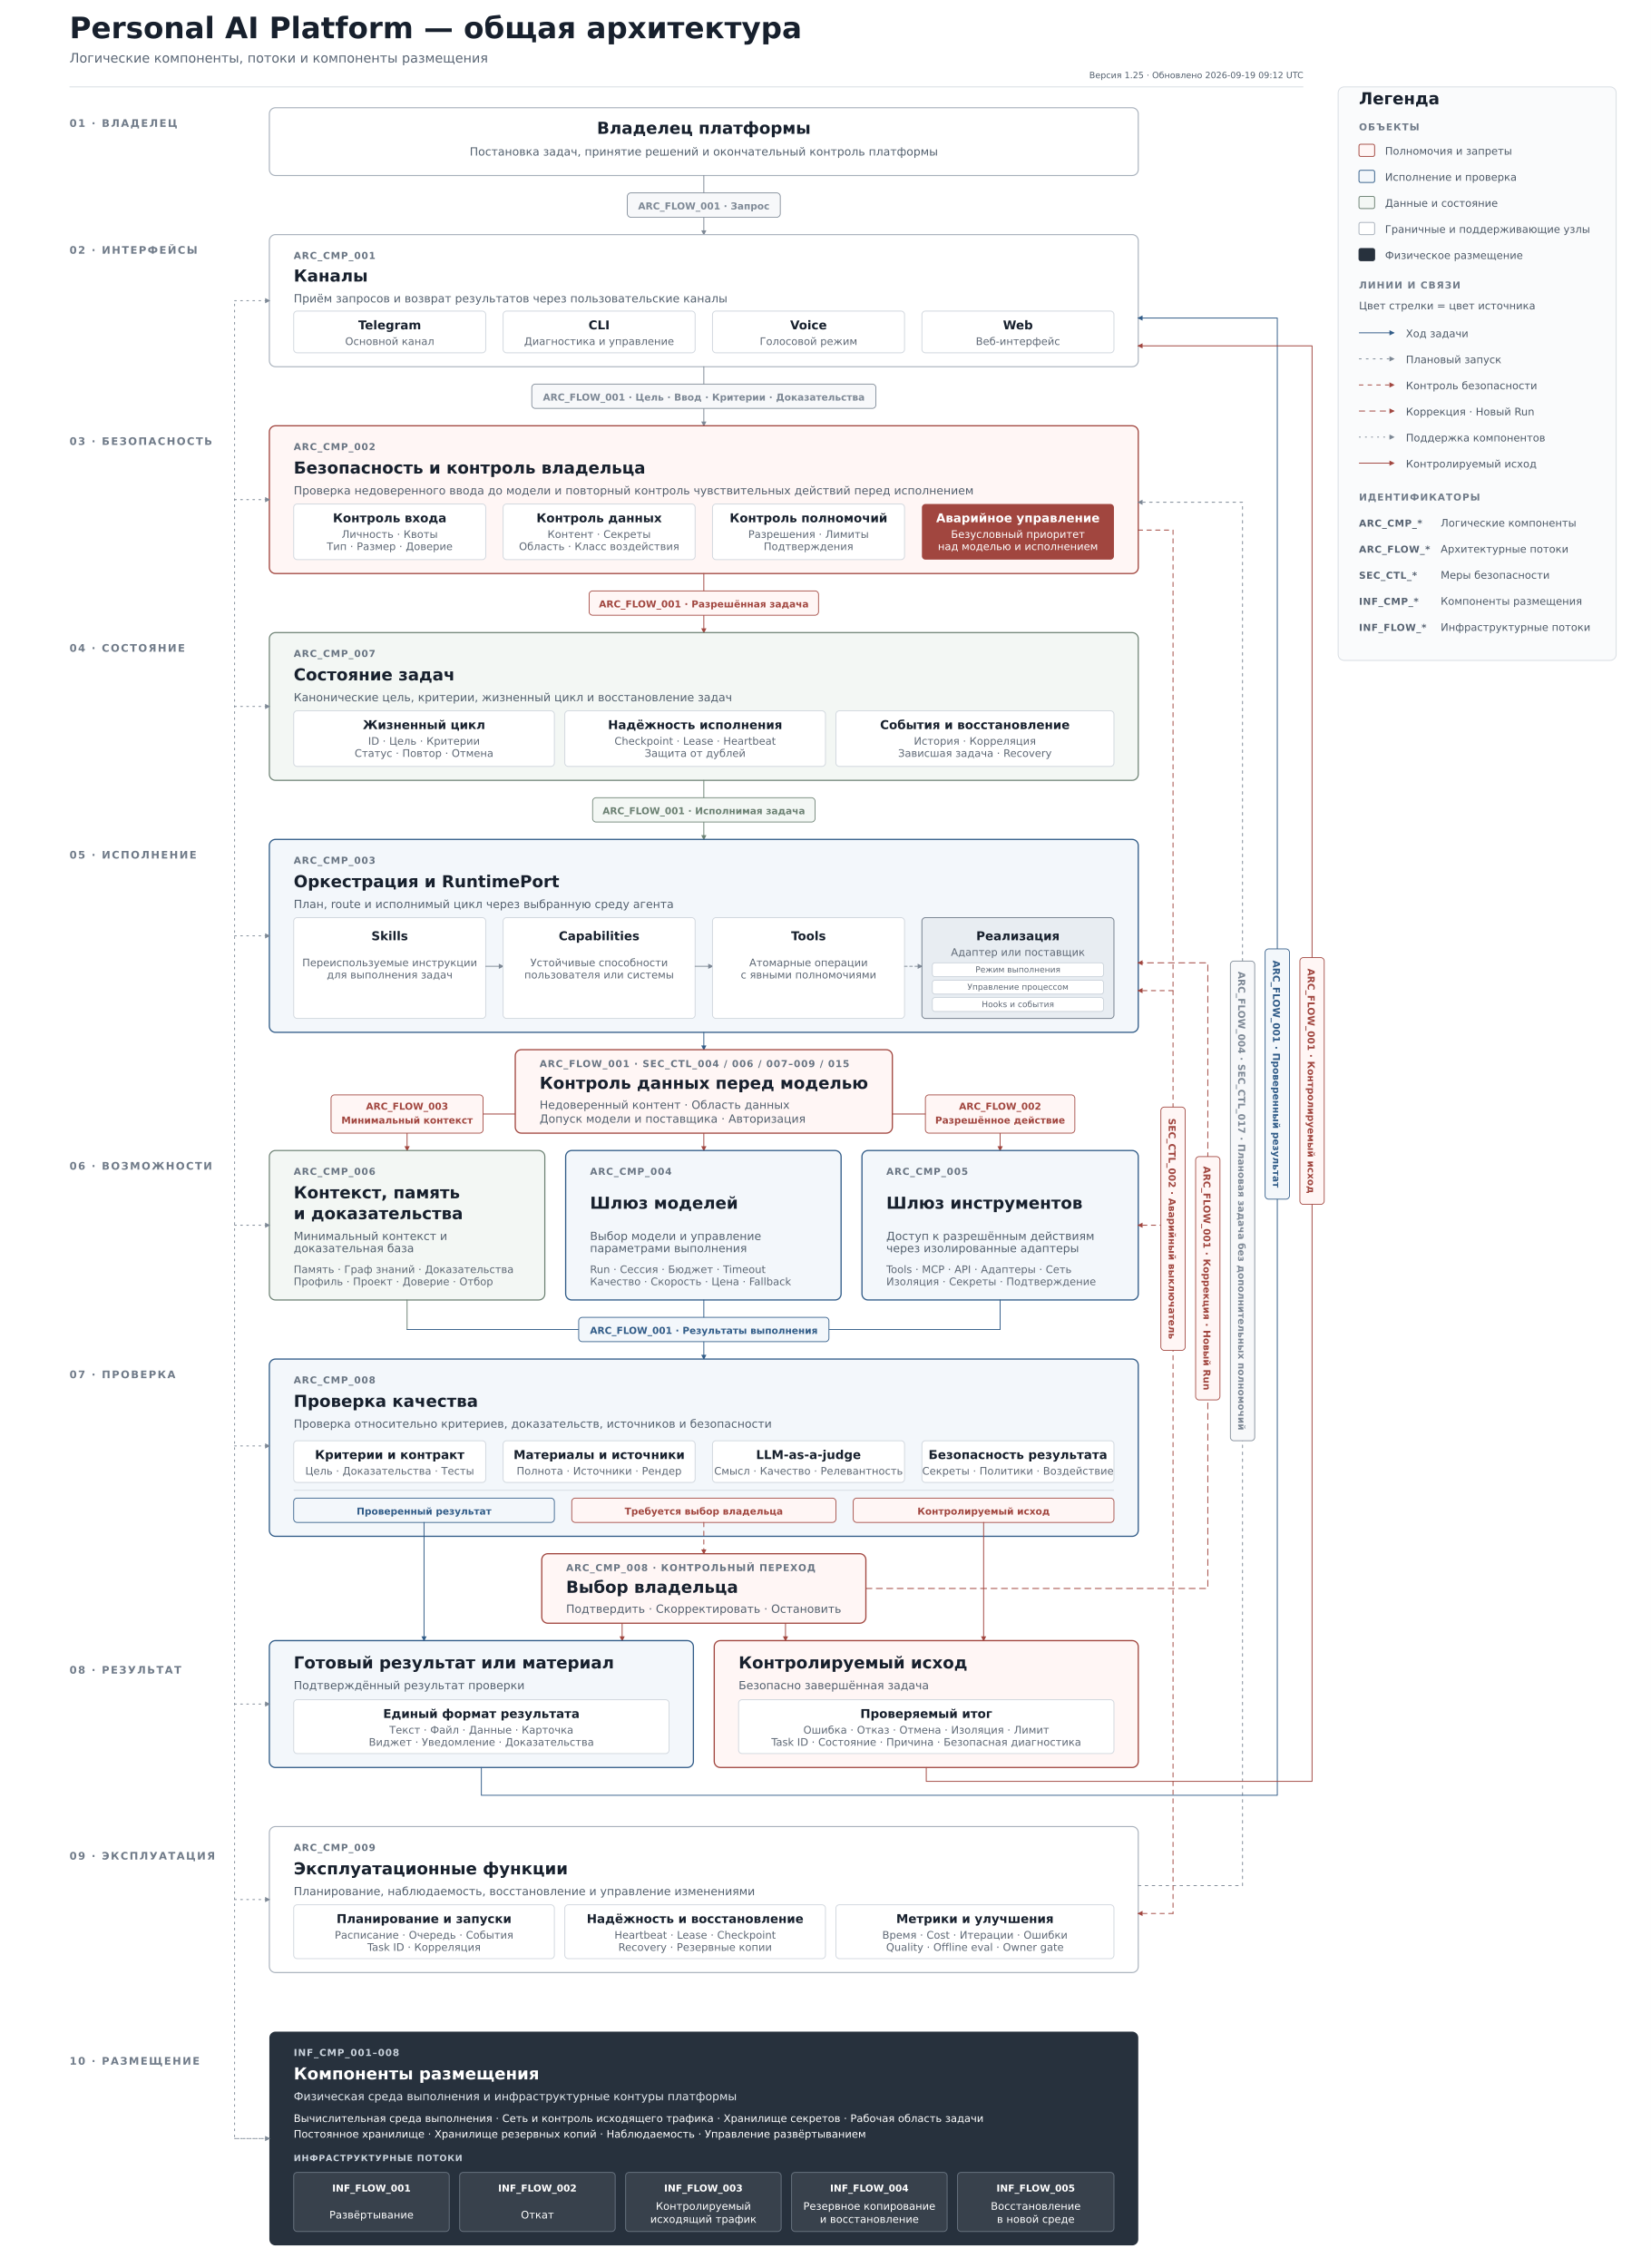
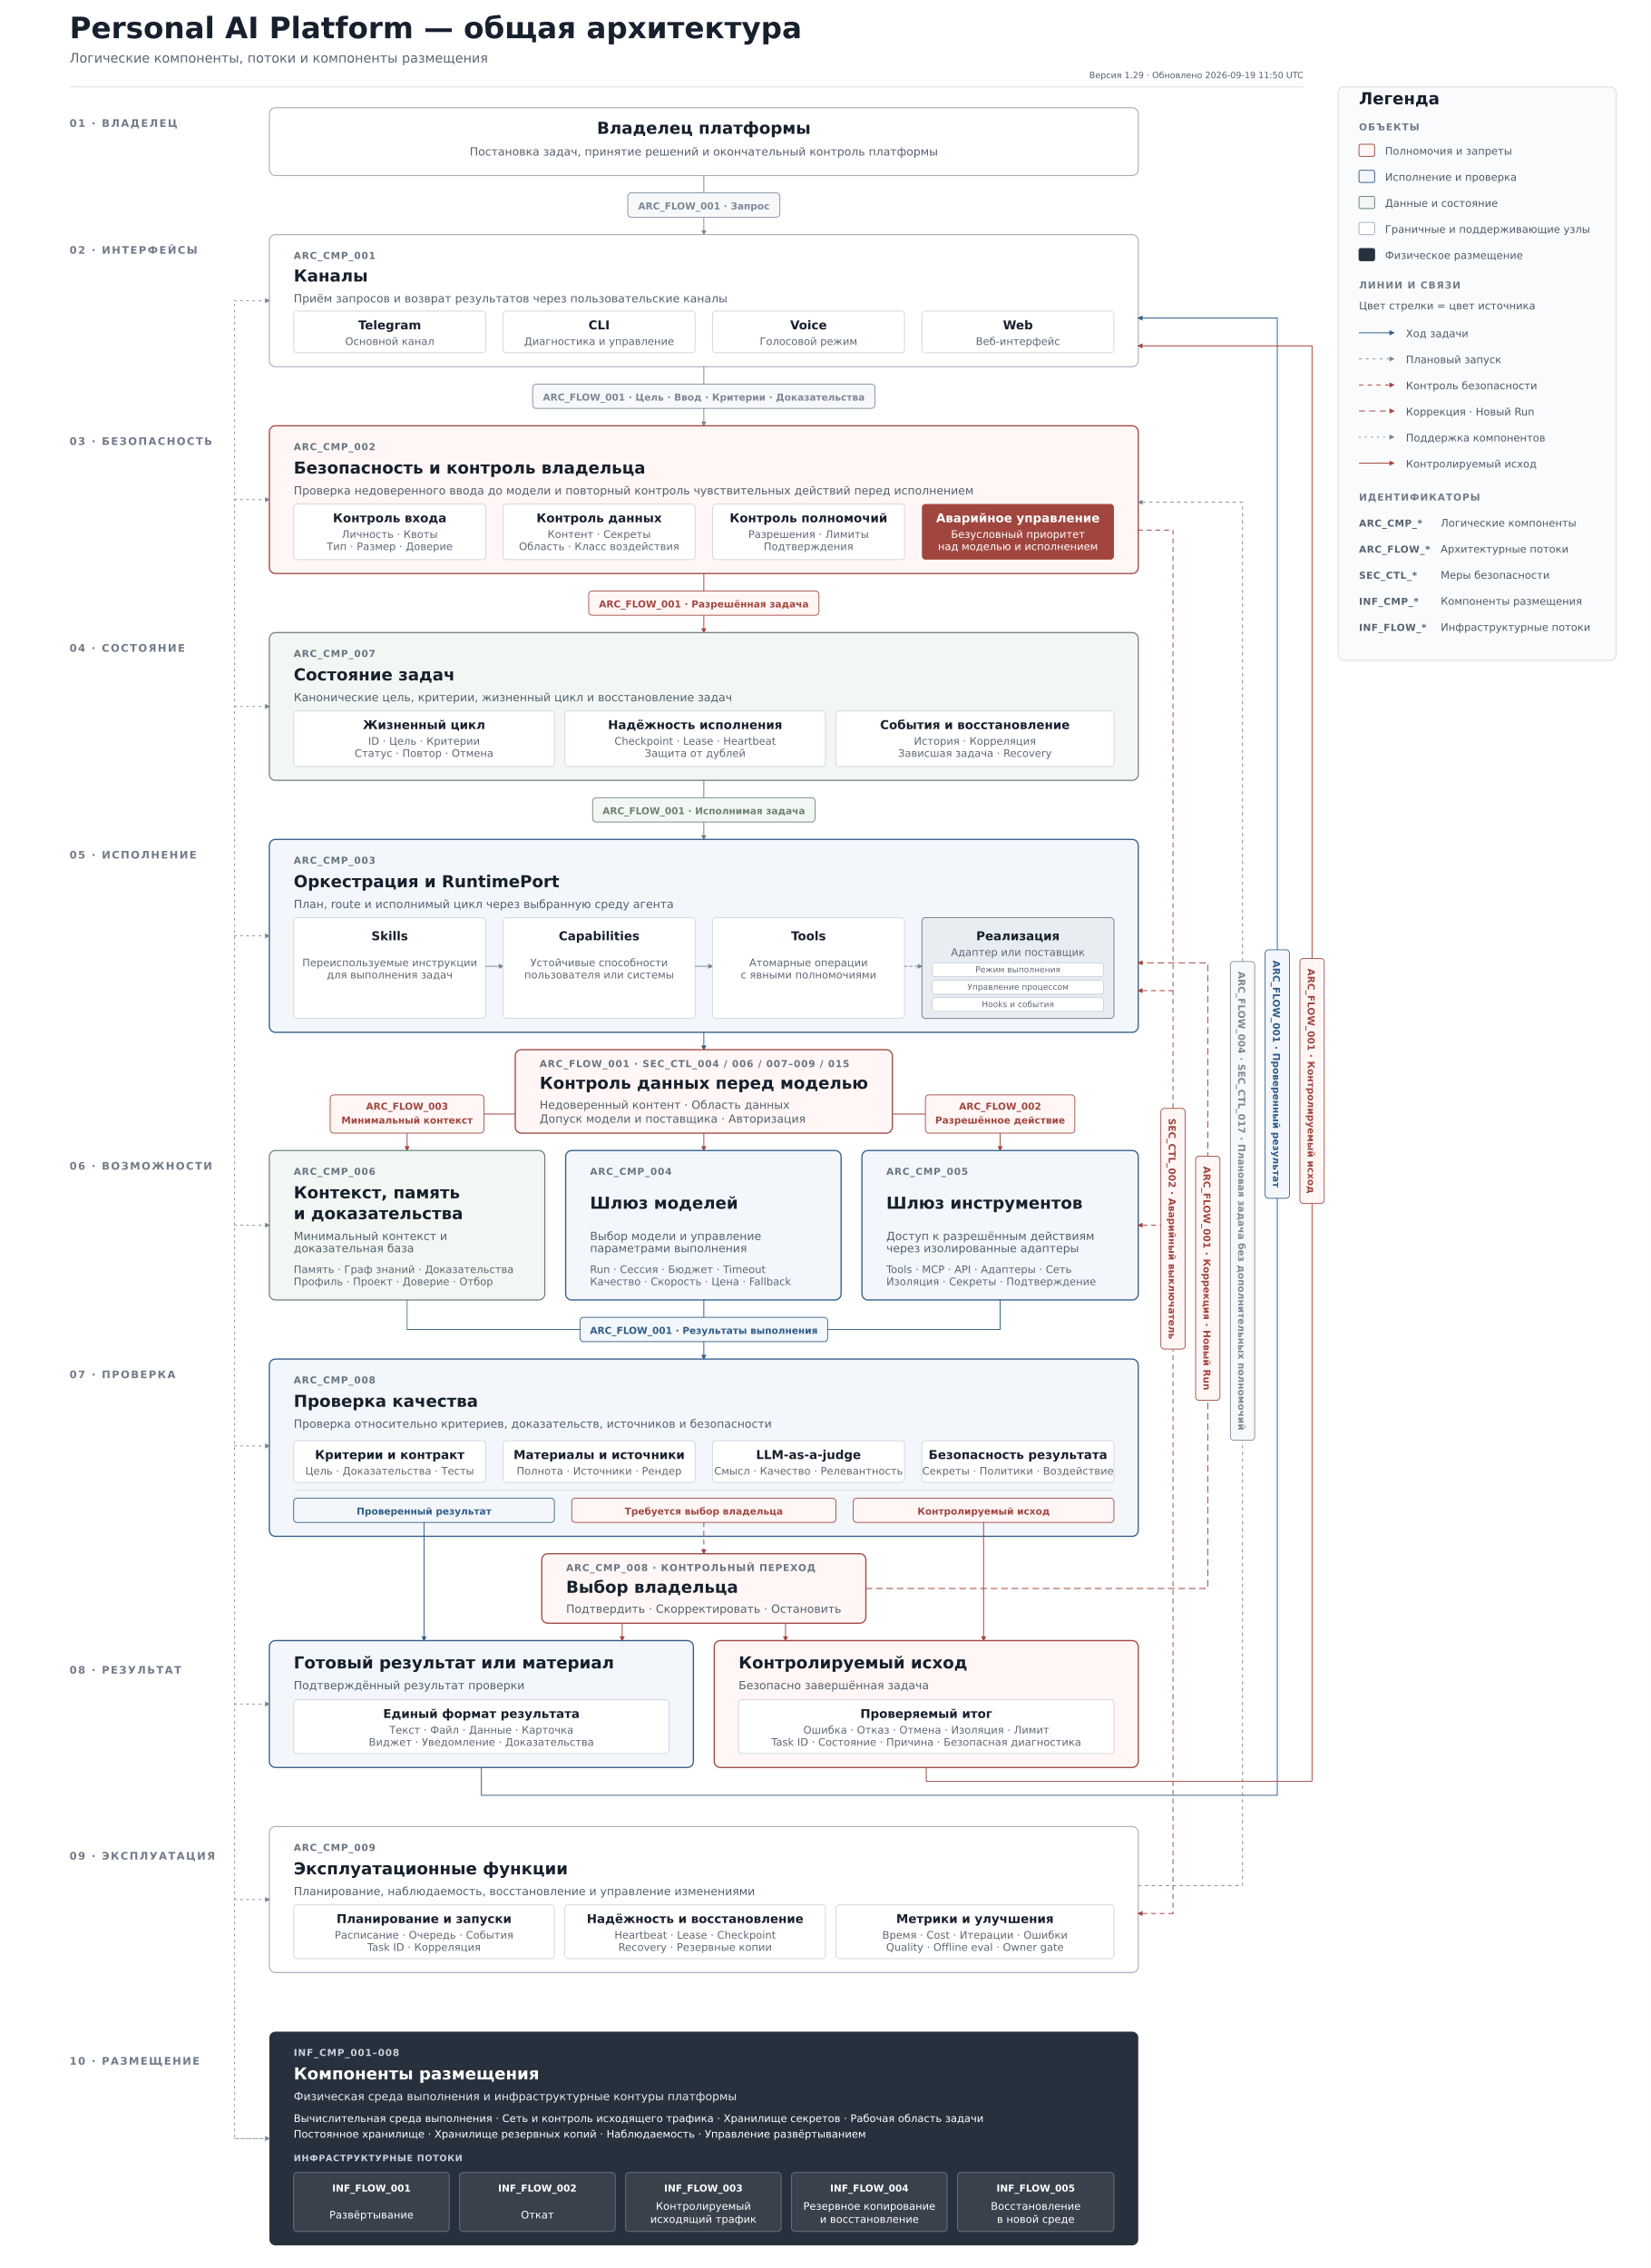
<svg xmlns="http://www.w3.org/2000/svg" width="1900" height="2610" viewBox="0 0 1900 2610" role="img" aria-labelledby="title desc" data-diagram-kind="architecture">
  <defs>
    <marker id="arrow-main" viewBox="0 0 10 10" refX="8.2" refY="5" markerWidth="6" markerHeight="6" orient="auto-start-reverse">
      <path d="M0 0L10 5L0 10Z" fill="#315C88" />
    </marker>
    <marker id="arrow-control" viewBox="0 0 10 10" refX="8.2" refY="5" markerWidth="6" markerHeight="6" orient="auto-start-reverse">
      <path d="M0 0L10 5L0 10Z" fill="#A1463F" />
    </marker>
    <marker id="arrow-support" viewBox="0 0 10 10" refX="8.2" refY="5" markerWidth="6" markerHeight="6" orient="auto-start-reverse">
      <path d="M0 0L10 5L0 10Z" fill="#7D8895" />
    </marker>
    <marker id="arrow-data" viewBox="0 0 10 10" refX="8.2" refY="5" markerWidth="6" markerHeight="6" orient="auto-start-reverse">
      <path d="M0 0L10 5L0 10Z" fill="#6C8173" />
    </marker>
    <style>
      text { font-family: "DejaVu Sans", sans-serif; fill: #17202D; }
      .title { font-size: 34px; font-weight: 600; }
      .subtitle { font-size: 15px; font-weight: 400; fill: #596574; }
      .legend { font-size: 12px; font-weight: 500; fill: #4E5A68; }
      .legend-id { font-size: 11px; font-weight: 600; letter-spacing: 0.5px; fill: #566271; }
      .legend-section { font-size: 11px; font-weight: 700; letter-spacing: 1px; fill: #707B89; }
      .layer-no { font-size: 12px; font-weight: 600; letter-spacing: 1.5px; fill: #707B89; }
      .component-id { font-size: 11px; font-weight: 600; letter-spacing: 0.8px; fill: #687482; }
      .component-title { font-size: 19px; font-weight: 600; }
      .component-text { font-size: 13px; font-weight: 400; fill: #53606E; }
      .small-title { font-size: 14px; font-weight: 600; }
      .small-text { font-size: 12px; font-weight: 400; fill: #5E6875; }
      .implementation-sub-text { font-size: 9.5px; font-weight: 400; fill: #5E6875; }
      .flow-text { font-size: 11px; font-weight: 600; fill: #315C88; }
      .control-flow-text { font-size: 11px; font-weight: 600; fill: #A1463F; }
      .data-flow-text { font-size: 11px; font-weight: 600; fill: #6C8173; }
      .neutral-flow-text { font-size: 11px; font-weight: 600; fill: #7D8895; }
      .inverse-title { font-size: 14px; font-weight: 600; fill: #FFFFFF; }
      .inverse-text { font-size: 12px; font-weight: 400; fill: #FFFFFF; }
      .infra-component-id { font-size: 11px; font-weight: 600; letter-spacing: 0.8px; fill: #C8D1DB; }
      .infra-component-title { font-size: 19px; font-weight: 600; fill: #FFFFFF; }
      .infra-component-text { font-size: 13px; font-weight: 400; fill: #E3E8EE; }
      .infra-small-text { font-size: 12px; font-weight: 400; fill: #FFFFFF; }
      .infra-chip { font-size: 11px; font-weight: 600; fill: #FFFFFF; }
      .infra-header { font-size: 10px; font-weight: 600; letter-spacing: 0.7px; fill: #C8D1DB; }
      .infra-inner-card { fill: #FFFFFF; fill-opacity: 0.08; stroke: #66717E; stroke-width: 1; }
      .main-line { fill: none; stroke: #315C88; stroke-width: 1; stroke-linecap: round; stroke-linejoin: round; marker-end: url(#arrow-main); }
      .neutral-line { fill: none; stroke: #7D8895; stroke-width: 1; stroke-linecap: round; stroke-linejoin: round; marker-end: url(#arrow-support); }
      .data-line { fill: none; stroke: #6C8173; stroke-width: 1; stroke-linecap: round; stroke-linejoin: round; marker-end: url(#arrow-data); }
      .control-main-line { fill: none; stroke: #A1463F; stroke-width: 1; stroke-linecap: round; stroke-linejoin: round; marker-end: url(#arrow-control); }
      .branch-line { fill: none; stroke: #315C88; stroke-width: 1; stroke-linecap: round; stroke-linejoin: round; marker-end: url(#arrow-main); }
      .bus-line { fill: none; stroke: #315C88; stroke-width: 1; stroke-linecap: round; stroke-linejoin: round; }
      .merge-line { fill: none; stroke: #315C88; stroke-width: 1; stroke-linecap: round; stroke-linejoin: round; }
      .data-merge-line { fill: none; stroke: #6C8173; stroke-width: 1; stroke-linecap: round; stroke-linejoin: round; }
      .revision-line { fill: none; stroke: #A1463F; stroke-width: 1; stroke-dasharray: 7 5; stroke-linecap: round; stroke-linejoin: round; marker-end: url(#arrow-control); }
      .control-line { fill: none; stroke: #A1463F; stroke-width: 1; stroke-dasharray: 5 5; stroke-linecap: round; stroke-linejoin: round; marker-end: url(#arrow-control); }
      .control-rail { fill: none; stroke: #A1463F; stroke-width: 1; stroke-dasharray: 5 5; stroke-linecap: round; stroke-linejoin: round; }
      .failure-line { fill: none; stroke: #A1463F; stroke-width: 1; stroke-linecap: round; stroke-linejoin: round; marker-end: url(#arrow-control); }
      .neutral-scheduled-line { fill: none; stroke: #7D8895; stroke-width: 1; stroke-dasharray: 3 5; stroke-linecap: round; stroke-linejoin: round; marker-end: url(#arrow-support); }
      .support-line { fill: none; stroke: #7D8895; stroke-width: 1; stroke-dasharray: 2 5; stroke-linecap: round; stroke-linejoin: round; marker-end: url(#arrow-support); }
      .support-rail { fill: none; stroke: #7D8895; stroke-width: 1; stroke-dasharray: 2 5; stroke-linecap: round; stroke-linejoin: round; }
      .neutral-card { fill: #FFFFFF; stroke: #A7B0BB; stroke-width: 1.2; }
      .control-card { fill: #FFF6F5; stroke: #A1463F; stroke-width: 1.4; }
      .execution-card { fill: #F3F7FB; stroke: #315C88; stroke-width: 1.4; }
      .data-card { fill: #F3F7F4; stroke: #6C8173; stroke-width: 1.3; }
      .inner-card { fill: #FFFFFF; stroke: #D1D7DE; stroke-width: 1; }
      .implementation-pill { fill: #E8EDF2; stroke: #7D8895; stroke-width: 1.1; }
      .implementation-sub { fill: #FFFFFF; stroke: #C3CCD5; stroke-width: 0.8; }
      .implementation-link { fill: none; stroke: #7D8895; stroke-width: 1; stroke-dasharray: 3 3; stroke-linecap: round; marker-end: url(#arrow-support); }
      .flow-label-blue { fill: #F3F7FB; stroke: #315C88; stroke-width: 0.9; }
      .flow-label-green { fill: #F3F7F4; stroke: #6C8173; stroke-width: 0.9; }
      .flow-label-gray { fill: #F7F8FA; stroke: #7D8895; stroke-width: 0.9; }
      .flow-label-red { fill: #FFF6F5; stroke: #A1463F; stroke-width: 0.9; }
      .gate-note { font-size: 10px; font-weight: 500; fill: #53606E; }
      .section-divider { stroke: #D7DCE2; stroke-width: 1; }
    </style>
  </defs>
  <rect width="1900" height="2626" fill="#FFFFFF" />
  <text x="80" y="44" class="title">Personal AI Platform — общая архитектура</text>
  <text x="80" y="72" class="subtitle">Логические компоненты, потоки и компоненты размещения</text>
-   <text x="1500" y="90" text-anchor="end" class="gate-note" data-diagram-meta="version">Версия 1.25 · Обновлено 2026-09-19 09:12 UTC</text>
+   <text x="1500" y="90" text-anchor="end" class="gate-note" data-diagram-meta="version">Версия 1.29 · Обновлено 2026-09-19 11:50 UTC</text>
  <line x1="80" y1="100" x2="1500" y2="100" stroke="#D7DCE2" />
  <g>
    <rect x="1540" y="100" width="320" height="660" rx="7" fill="#FAFBFC" stroke="#D7DCE2" stroke-width="1" />
    <text x="1564" y="120" class="component-title">Легенда</text>
    <text x="1564" y="150" class="legend-section">ОБЪЕКТЫ</text>
    <rect x="1564" y="166" width="18" height="14" rx="2" fill="#FFF6F5" stroke="#A1463F" />
    <text x="1594" y="178" class="legend">Полномочия и запреты</text>
    <rect x="1564" y="196" width="18" height="14" rx="2" fill="#F3F7FB" stroke="#315C88" />
    <text x="1594" y="208" class="legend">Исполнение и проверка</text>
    <rect x="1564" y="226" width="18" height="14" rx="2" fill="#F3F7F4" stroke="#6C8173" />
    <text x="1594" y="238" class="legend">Данные и состояние</text>
    <rect x="1564" y="256" width="18" height="14" rx="2" fill="#FFFFFF" stroke="#A7B0BB" />
    <text x="1594" y="268" class="legend">Граничные и поддерживающие узлы</text>
    <rect x="1564" y="286" width="18" height="14" rx="2" fill="#27313D" stroke="#27313D" />
    <text x="1594" y="298" class="legend">Физическое размещение</text>
    <text x="1564" y="332" class="legend-section">ЛИНИИ И СВЯЗИ</text>
    <text x="1564" y="356" class="legend">Цвет стрелки = цвет источника</text>
    <line x1="1564" y1="383" x2="1604" y2="383" stroke="#315C88" stroke-width="1" marker-end="url(#arrow-main)" />
    <text x="1618" y="388" class="legend">Ход задачи</text>
    <line x1="1564" y1="413" x2="1604" y2="413" stroke="#7D8895" stroke-width="1" stroke-dasharray="3 5" marker-end="url(#arrow-support)" />
    <text x="1618" y="418" class="legend">Плановый запуск</text>
    <line x1="1564" y1="443" x2="1604" y2="443" stroke="#A1463F" stroke-width="1" stroke-dasharray="5 5" marker-end="url(#arrow-control)" />
    <text x="1618" y="448" class="legend">Контроль безопасности</text>
    <line x1="1564" y1="473" x2="1604" y2="473" stroke="#A1463F" stroke-width="1" stroke-dasharray="7 5" marker-end="url(#arrow-control)" />
    <text x="1618" y="478" class="legend">Коррекция · Новый Run</text>
    <line x1="1564" y1="503" x2="1604" y2="503" stroke="#7D8895" stroke-width="1" stroke-dasharray="2 5" marker-end="url(#arrow-support)" />
    <text x="1618" y="508" class="legend">Поддержка компонентов</text>
    <line x1="1564" y1="533" x2="1604" y2="533" stroke="#A1463F" stroke-width="1" marker-end="url(#arrow-control)" />
    <text x="1618" y="538" class="legend">Контролируемый исход</text>
    <text x="1564" y="576" class="legend-section">ИДЕНТИФИКАТОРЫ</text>
    <text x="1564" y="606" class="legend-id">ARC_CMP_*</text>
    <text x="1658" y="606" class="legend">Логические компоненты</text>
    <text x="1564" y="636" class="legend-id">ARC_FLOW_*</text>
    <text x="1658" y="636" class="legend">Архитектурные потоки</text>
    <text x="1564" y="666" class="legend-id">SEC_CTL_*</text>
    <text x="1658" y="666" class="legend">Меры безопасности</text>
    <text x="1564" y="696" class="legend-id">INF_CMP_*</text>
    <text x="1658" y="696" class="legend">Компоненты размещения</text>
    <text x="1564" y="726" class="legend-id">INF_FLOW_*</text>
    <text x="1658" y="726" class="legend">Инфраструктурные потоки</text>
  </g>
  <g transform="translate(0 -110)">
    <g>
      <text x="80" y="256" class="layer-no">01 · ВЛАДЕЛЕЦ</text>
      <text x="80" y="402" class="layer-no">02 · ИНТЕРФЕЙСЫ</text>
      <text x="80" y="622" class="layer-no">03 · БЕЗОПАСНОСТЬ</text>
      <text x="80" y="860" class="layer-no">04 · СОСТОЯНИЕ</text>
      <text x="80" y="1098" class="layer-no">05 · ИСПОЛНЕНИЕ</text>
      <text x="80" y="1456" class="layer-no">06 · ВОЗМОЖНОСТИ</text>
      <text x="80" y="1696" class="layer-no">07 · ПРОВЕРКА</text>
      <text x="80" y="2036" class="layer-no">08 · РЕЗУЛЬТАТ</text>
      <text x="80" y="2250" class="layer-no">09 · ЭКСПЛУАТАЦИЯ</text>
      <text x="80" y="2486" class="layer-no">10 · РАЗМЕЩЕНИЕ</text>
    </g>
    <g>
      <rect id="owner-card" x="310" y="234" width="1000" height="78" rx="7" class="neutral-card" />
      <text x="810" y="264" class="component-title" text-anchor="middle">Владелец платформы</text>
      <text x="810" y="289" class="component-text" text-anchor="middle">Постановка задач, принятие решений и окончательный контроль платформы</text>
    </g>
    <path id="flow-request" class="neutral-line" d="M810 312V380" data-spec-id="ARC_FLOW_001" data-source-ref="owner-card" data-route="direct" />
-     <rect id="flow-request-label" x="722" y="332" width="176" height="28" rx="4" class="flow-label-gray" data-connector-ref="flow-request" data-layout="flow-label" data-padding-profile="flow-caption" />
-     <text x="810" y="351" class="neutral-flow-text" text-anchor="middle" textLength="152" lengthAdjust="spacing" data-spec-id="ARC_FLOW_001" data-label-for="flow-request-label">ARC_FLOW_001 · Запрос</text>
+     <rect id="flow-request-label" x="722.5" y="332" width="175" height="28" rx="4" class="flow-label-gray" data-connector-ref="flow-request" data-layout="flow-label" data-padding-profile="flow-caption" />
+     <text x="810" y="351" class="neutral-flow-text" text-anchor="middle" data-spec-id="ARC_FLOW_001" data-label-for="flow-request-label">ARC_FLOW_001 · Запрос</text>
    <g data-spec-id="ARC_CMP_001">
      <rect id="channels-card" x="310" y="380" width="1000" height="152" rx="7" class="neutral-card" data-gap-from="owner-card" />
      <text x="338" y="408" class="component-id">ARC_CMP_001</text>
      <text x="338" y="434" class="component-title">Каналы</text>
      <text x="338" y="458" class="component-text">Приём запросов и возврат результатов через пользовательские каналы</text>
      <rect x="338" y="468" width="221" height="48" rx="4" class="inner-card" />
      <rect x="579" y="468" width="221" height="48" rx="4" class="inner-card" />
      <rect x="820" y="468" width="221" height="48" rx="4" class="inner-card" />
      <rect x="1061" y="468" width="221" height="48" rx="4" class="inner-card" />
      <text x="448.5" y="489" class="small-title" text-anchor="middle">Telegram</text>
      <text x="448.5" y="507" class="small-text" text-anchor="middle">Основной канал</text>
      <text x="689.5" y="489" class="small-title" text-anchor="middle">CLI</text>
      <text x="689.5" y="507" class="small-text" text-anchor="middle">Диагностика и управление</text>
      <text x="930.5" y="489" class="small-title" text-anchor="middle">Voice</text>
      <text x="930.5" y="507" class="small-text" text-anchor="middle">Голосовой режим</text>
      <text x="1171.5" y="489" class="small-title" text-anchor="middle">Web</text>
      <text x="1171.5" y="507" class="small-text" text-anchor="middle">Веб-интерфейс</text>
    </g>
    <path id="flow-task-intent" class="neutral-line" d="M810 532V600" data-spec-id="ARC_FLOW_001" data-source-ref="channels-card" data-route="direct" />
-     <rect id="flow-task-intent-label" x="612" y="552" width="396" height="28" rx="4" class="flow-label-gray" data-connector-ref="flow-task-intent" data-layout="flow-label" data-padding-profile="flow-caption" />
-     <text x="810" y="571" class="neutral-flow-text" text-anchor="middle" textLength="372" lengthAdjust="spacing" data-spec-id="ARC_FLOW_001" data-label-for="flow-task-intent-label">ARC_FLOW_001 · Цель · Ввод · Критерии · Доказательства</text>
+     <rect id="flow-task-intent-label" x="613" y="552" width="394" height="28" rx="4" class="flow-label-gray" data-connector-ref="flow-task-intent" data-layout="flow-label" data-padding-profile="flow-caption" />
+     <text x="810" y="571" class="neutral-flow-text" text-anchor="middle" data-spec-id="ARC_FLOW_001" data-label-for="flow-task-intent-label">ARC_FLOW_001 · Цель · Ввод · Критерии · Доказательства</text>
    <g transform="translate(0 48)">
      <g data-spec-id="ARC_CMP_002">
        <rect id="security-card" x="310" y="552" width="1000" height="170" rx="7" class="control-card" data-gap-from="channels-card" />
        <text x="338" y="580" class="component-id">ARC_CMP_002</text>
        <text x="338" y="607" class="component-title">Безопасность и контроль владельца</text>
        <text x="338" y="631" class="component-text">Проверка недоверенного ввода до модели и повторный контроль чувствительных действий перед исполнением</text>
        <rect x="338" y="642" width="221" height="64" rx="4" class="inner-card" />
        <text x="448.5" y="663" class="small-title" text-anchor="middle">Контроль входа</text>
        <text x="448.5" y="681" class="small-text" text-anchor="middle">Личность · Квоты</text>
        <text x="448.5" y="695" class="small-text" text-anchor="middle">Тип · Размер · Доверие</text>
        <rect x="579" y="642" width="221" height="64" rx="4" class="inner-card" />
        <text x="689.5" y="663" class="small-title" text-anchor="middle">Контроль данных</text>
        <text x="689.5" y="681" class="small-text" text-anchor="middle">Контент · Секреты</text>
        <text x="689.5" y="695" class="small-text" text-anchor="middle">Область · Класс воздействия</text>
        <rect x="820" y="642" width="221" height="64" rx="4" class="inner-card" />
        <text x="930.5" y="663" class="small-title" text-anchor="middle">Контроль полномочий</text>
        <text x="930.5" y="681" class="small-text" text-anchor="middle">Разрешения · Лимиты</text>
        <text x="930.5" y="695" class="small-text" text-anchor="middle">Подтверждения</text>
        <rect x="1061" y="642" width="221" height="64" rx="4" fill="#A1463F" />
        <text x="1171.5" y="663" class="inverse-title" text-anchor="middle">Аварийное управление</text>
        <text x="1171.5" y="681" class="inverse-text" text-anchor="middle">Безусловный приоритет</text>
        <text x="1171.5" y="695" class="inverse-text" text-anchor="middle">над моделью и исполнением</text>
      </g>
      <g transform="translate(0 6)">
        <path id="flow-authorized-task" class="control-main-line" d="M810 716V784" data-spec-id="ARC_FLOW_001" data-source-ref="security-card" data-route="direct" />
-         <rect id="flow-authorized-task-label" x="678" y="736" width="264" height="28" rx="4" class="flow-label-red" data-connector-ref="flow-authorized-task" data-layout="flow-label" data-padding-profile="flow-caption" />
-         <text x="810" y="755" class="control-flow-text" text-anchor="middle" textLength="240" lengthAdjust="spacing" data-spec-id="ARC_FLOW_001" data-label-for="flow-authorized-task-label">ARC_FLOW_001 · Разрешённая задача</text>
+         <rect id="flow-authorized-task-label" x="677.5" y="736" width="265" height="28" rx="4" class="flow-label-red" data-connector-ref="flow-authorized-task" data-layout="flow-label" data-padding-profile="flow-caption" />
+         <text x="810" y="755" class="control-flow-text" text-anchor="middle" data-spec-id="ARC_FLOW_001" data-label-for="flow-authorized-task-label">ARC_FLOW_001 · Разрешённая задача</text>
        <g data-spec-id="ARC_CMP_007">
          <rect id="task-state-card" x="310" y="784" width="1000" height="170" rx="7" class="data-card" data-gap-from="security-card" />
          <text x="338" y="812" class="component-id">ARC_CMP_007</text>
          <text x="338" y="839" class="component-title">Состояние задач</text>
          <text x="338" y="863" class="component-text">Канонические цель, критерии, жизненный цикл и восстановление задач</text>
          <rect x="338" y="874" width="300" height="64" rx="4" class="inner-card" />
          <text x="488" y="895" class="small-title" text-anchor="middle">Жизненный цикл</text>
          <text x="488" y="913" class="small-text" text-anchor="middle">ID · Цель · Критерии</text>
          <text x="488" y="927" class="small-text" text-anchor="middle">Статус · Повтор · Отмена</text>
          <rect x="650" y="874" width="300" height="64" rx="4" class="inner-card" />
          <text x="800" y="895" class="small-title" text-anchor="middle">Надёжность исполнения</text>
          <text x="800" y="913" class="small-text" text-anchor="middle">Checkpoint · Lease · Heartbeat</text>
          <text x="800" y="927" class="small-text" text-anchor="middle">Защита от дублей</text>
          <rect x="962" y="874" width="320" height="64" rx="4" class="inner-card" />
          <text x="1122" y="895" class="small-title" text-anchor="middle">События и восстановление</text>
          <text x="1122" y="913" class="small-text" text-anchor="middle">История · Корреляция</text>
          <text x="1122" y="927" class="small-text" text-anchor="middle">Зависшая задача · Recovery</text>
        </g>
        <path id="flow-executable-task" class="data-line" d="M810 954V1022" data-spec-id="ARC_FLOW_001" data-source-ref="task-state-card" data-route="direct" />
        <rect id="flow-executable-task-label" x="682" y="974" width="256" height="28" rx="4" class="flow-label-green" data-connector-ref="flow-executable-task" data-layout="flow-label" data-padding-profile="flow-caption" />
-         <text x="810" y="993" class="data-flow-text" text-anchor="middle" textLength="232" lengthAdjust="spacing" data-spec-id="ARC_FLOW_001" data-label-for="flow-executable-task-label">ARC_FLOW_001 · Исполнимая задача</text>
+         <text x="810" y="993" class="data-flow-text" text-anchor="middle" data-spec-id="ARC_FLOW_001" data-label-for="flow-executable-task-label">ARC_FLOW_001 · Исполнимая задача</text>
        <g transform="translate(0 28)" data-spec-id="ARC_CMP_003">
          <rect id="orchestration-card" x="310" y="994" width="1000" height="222" rx="7" class="execution-card" data-gap-from="task-state-card" />
          <text x="338" y="1022" class="component-id">ARC_CMP_003</text>
          <text x="338" y="1049" class="component-title">Оркестрация и RuntimePort</text>
          <text x="338" y="1073" class="component-text">План, route и исполнимый цикл через выбранную среду агента</text>
          <rect id="skills-card" x="338" y="1084" width="221" height="116" rx="4" class="inner-card" />
          <text x="448.5" y="1110" class="small-title" text-anchor="middle">Skills</text>
          <text x="448.5" y="1140" class="small-text" text-anchor="middle">Переиспользуемые инструкции</text>
          <text x="448.5" y="1154" class="small-text" text-anchor="middle">для выполнения задач</text>
          <path class="neutral-line" d="M559 1140H579" data-source-ref="skills-card" data-route="direct" />
          <rect id="capabilities-card" x="579" y="1084" width="221" height="116" rx="4" class="inner-card" />
          <text x="689.5" y="1110" class="small-title" text-anchor="middle">Capabilities</text>
          <text x="689.5" y="1140" class="small-text" text-anchor="middle">Устойчивые способности</text>
          <text x="689.5" y="1154" class="small-text" text-anchor="middle">пользователя или системы</text>
          <path class="neutral-line" d="M800 1140H820" data-source-ref="capabilities-card" data-route="direct" />
          <rect x="820" y="1084" width="221" height="116" rx="4" class="inner-card" />
          <text x="930.5" y="1110" class="small-title" text-anchor="middle">Tools</text>
          <text x="930.5" y="1140" class="small-text" text-anchor="middle">Атомарные операции</text>
          <text x="930.5" y="1154" class="small-text" text-anchor="middle">с явными полномочиями</text>
          <path class="implementation-link" d="M1041 1140H1061" />
          <rect x="1061" y="1084" width="221" height="116" rx="4" class="implementation-pill" />
          <text x="1171.5" y="1110" class="small-title" text-anchor="middle">Реализация</text>
          <text x="1171.5" y="1128" class="small-text" text-anchor="middle">Адаптер или поставщик</text>
          <rect x="1073" y="1136" width="197" height="16" rx="3" class="implementation-sub" />
          <rect x="1073" y="1156" width="197" height="16" rx="3" class="implementation-sub" />
          <rect x="1073" y="1176" width="197" height="16" rx="3" class="implementation-sub" />
          <text x="1171.5" y="1147" class="implementation-sub-text" text-anchor="middle">Режим выполнения</text>
          <text x="1171.5" y="1167" class="implementation-sub-text" text-anchor="middle">Управление процессом</text>
          <text x="1171.5" y="1187" class="implementation-sub-text" text-anchor="middle">Hooks и события</text>
        </g>
      </g>
    </g>
    <g transform="translate(0 118)">
      <path class="main-line" d="M810 1180V1200" data-source-ref="orchestration-card" data-route="direct" />
      <path id="flow-pre-model-context" class="control-main-line" d="M593 1274H468.5V1316" data-source-ref="pre-model-control-card" />
      <path id="flow-pre-model-main" class="control-main-line" d="M810 1296V1316" data-source-ref="pre-model-control-card" data-route="direct" />
      <path id="flow-pre-model-tool" class="control-main-line" d="M1027 1274H1151V1316" data-source-ref="pre-model-control-card" />
      <g data-spec-id="SEC_CTL_004">
        <g data-spec-id="SEC_CTL_006">
          <g data-spec-id="SEC_CTL_007">
            <g data-spec-id="SEC_CTL_008">
              <g data-spec-id="SEC_CTL_009">
                <g data-spec-id="SEC_CTL_015">
-                   <rect id="pre-model-context-flow" x="381" y="1252" width="175" height="44" rx="4" class="flow-label-red" data-connector-ref="flow-pre-model-context" data-layout="flow-label-multiline" data-padding-profile="flow-caption" data-align-bottom-with="pre-model-control-card" />
+                   <rect id="pre-model-context-flow" x="380" y="1252" width="177" height="44" rx="4" class="flow-label-red" data-connector-ref="flow-pre-model-context" data-layout="flow-label-multiline" data-padding-profile="flow-caption" data-align-bottom-with="pre-model-control-card" />
                  <text x="468.5" y="1269" class="control-flow-text" text-anchor="middle" data-spec-id="ARC_FLOW_003" data-label-for="pre-model-context-flow">ARC_FLOW_003</text>
-                   <text x="468.5" y="1285" class="control-flow-text" text-anchor="middle" textLength="151" lengthAdjust="spacing" data-width-anchor="true" data-label-for="pre-model-context-flow">Минимальный контекст</text>
+                   <text x="468.5" y="1285" class="control-flow-text" text-anchor="middle" data-label-for="pre-model-context-flow">Минимальный контекст</text>
                  <rect id="pre-model-control-card" x="593" y="1200" width="434" height="96" rx="7" class="control-card" data-layout="control-transition" data-center-with="orchestration-card" data-gap-from="orchestration-card" data-gap-kind="transition" />
                  <text x="621" y="1220" class="component-id" data-layout-slot="identity">ARC_FLOW_001 · SEC_CTL_004 / 006 / 007–009 / 015</text>
-                   <text x="621" y="1245" class="component-title" textLength="378" lengthAdjust="spacing" data-width-anchor="true" data-layout-slot="title">Контроль данных перед моделью</text>
+                   <text x="621" y="1245" class="component-title" data-layout-slot="title">Контроль данных перед моделью</text>
                  <text x="621" y="1268" class="component-text" data-layout-slot="detail-1">Недоверенный контент · Область данных</text>
                  <text x="621" y="1284" class="component-text" data-layout-slot="detail-2">Допуск модели и поставщика · Авторизация</text>
                  <rect id="pre-model-tool-flow" x="1065" y="1252" width="172" height="44" rx="4" class="flow-label-red" data-connector-ref="flow-pre-model-tool" data-layout="flow-label-multiline" data-padding-profile="flow-caption" data-align-bottom-with="pre-model-control-card" />
                  <text x="1151" y="1269" class="control-flow-text" text-anchor="middle" data-spec-id="ARC_FLOW_002" data-label-for="pre-model-tool-flow">ARC_FLOW_002</text>
-                   <text x="1151" y="1285" class="control-flow-text" text-anchor="middle" textLength="148" lengthAdjust="spacing" data-width-anchor="true" data-label-for="pre-model-tool-flow">Разрешённое действие</text>
+                   <text x="1151" y="1285" class="control-flow-text" text-anchor="middle" data-label-for="pre-model-tool-flow">Разрешённое действие</text>
                </g>
              </g>
            </g>
          </g>
        </g>
      </g>
      <g transform="translate(0 28)" data-spec-id="ARC_CMP_006">
        <rect id="context-card" x="310" y="1288" width="317" height="172" rx="7" class="data-card" data-gap-from="pre-model-control-card" data-gap-kind="transition" />
        <text x="338" y="1316" class="component-id">ARC_CMP_006</text>
        <text x="338" y="1343" class="component-title">Контекст, память</text>
        <text x="338" y="1367" class="component-title">и доказательства</text>
        <text x="338" y="1391" class="component-text">Минимальный контекст и</text>
        <text x="338" y="1405" class="component-text">доказательная база</text>
        <text x="338" y="1429" class="small-text">Память · Граф знаний · Доказательства</text>
        <text x="338" y="1443" class="small-text">Профиль · Проект · Доверие · Отбор</text>
      </g>
      <g transform="translate(0 28)" data-spec-id="ARC_CMP_004">
        <rect id="model-gateway-card" x="651" y="1288" width="317" height="172" rx="7" class="execution-card" data-gap-from="pre-model-control-card" data-gap-kind="transition" />
        <text x="679" y="1316" class="component-id">ARC_CMP_004</text>
        <text x="679" y="1355" class="component-title">Шлюз моделей</text>
        <text x="679" y="1391" class="component-text">Выбор модели и управление</text>
        <text x="679" y="1405" class="component-text">параметрами выполнения</text>
        <text x="679" y="1429" class="small-text">Run · Сессия · Бюджет · Timeout</text>
        <text x="679" y="1443" class="small-text">Качество · Скорость · Цена · Fallback</text>
      </g>
      <g transform="translate(0 28)" data-spec-id="ARC_CMP_005">
        <rect id="tool-gateway-card" x="992" y="1288" width="318" height="172" rx="7" class="execution-card" data-gap-from="pre-model-control-card" data-gap-kind="transition" />
        <text x="1020" y="1316" class="component-id">ARC_CMP_005</text>
        <text x="1020" y="1355" class="component-title">Шлюз инструментов</text>
        <text x="1020" y="1391" class="component-text">Доступ к разрешённым действиям</text>
        <text x="1020" y="1405" class="component-text">через изолированные адаптеры</text>
        <text x="1020" y="1429" class="small-text">Tools · MCP · API · Адаптеры · Сеть</text>
        <text x="1020" y="1443" class="small-text">Изоляция · Секреты · Подтверждение</text>
      </g>
      <g transform="translate(0 -48)">
        <path class="data-merge-line" d="M468.5 1536V1570" data-source-ref="context-card" data-route="direct" />
        <path class="merge-line" d="M810 1536V1570" data-source-ref="model-gateway-card" data-route="direct" />
        <path class="merge-line" d="M1151 1536V1570" data-source-ref="tool-gateway-card" data-route="direct" />
        <path class="bus-line" d="M468.5 1570H1151" data-shared-route="true" />
        <path id="flow-capability-results" class="branch-line" d="M810 1570V1604" data-shared-route="true" />
-         <rect id="flow-capability-results-label" x="666" y="1556" width="288" height="28" rx="4" class="flow-label-blue" data-connector-ref="flow-capability-results" data-layout="flow-label" data-padding-profile="flow-caption" />
-         <text x="810" y="1575" class="flow-text" text-anchor="middle" textLength="264" lengthAdjust="spacing" data-spec-id="ARC_FLOW_001" data-label-for="flow-capability-results-label">ARC_FLOW_001 · Результаты выполнения</text>
+         <rect id="flow-capability-results-label" x="667.5" y="1556" width="285" height="28" rx="4" class="flow-label-blue" data-connector-ref="flow-capability-results" data-layout="flow-label" data-padding-profile="flow-caption" />
+         <text x="810" y="1575" class="flow-text" text-anchor="middle" data-spec-id="ARC_FLOW_001" data-label-for="flow-capability-results-label">ARC_FLOW_001 · Результаты выполнения</text>
        <g data-spec-id="ARC_CMP_008">
          <rect id="quality-card" x="310" y="1604" width="1000" height="204" rx="7" class="execution-card" data-gap-from="context-card" />
          <text x="338" y="1632" class="component-id">ARC_CMP_008</text>
          <text x="338" y="1659" class="component-title">Проверка качества</text>
          <text x="338" y="1683" class="component-text">Проверка относительно критериев, доказательств, источников и безопасности</text>
          <rect x="338" y="1698" width="221" height="48" rx="4" class="inner-card" />
          <text x="448.5" y="1719" class="small-title" text-anchor="middle">Критерии и контракт</text>
          <text x="448.5" y="1737" class="small-text" text-anchor="middle">Цель · Доказательства · Тесты</text>
          <rect x="579" y="1698" width="221" height="48" rx="4" class="inner-card" />
          <text x="689.5" y="1719" class="small-title" text-anchor="middle">Материалы и источники</text>
          <text x="689.5" y="1737" class="small-text" text-anchor="middle">Полнота · Источники · Рендер</text>
          <rect x="820" y="1698" width="221" height="48" rx="4" class="inner-card" />
          <text x="930.5" y="1719" class="small-title" text-anchor="middle">LLM-as-a-judge</text>
          <text x="930.5" y="1737" class="small-text" text-anchor="middle">Смысл · Качество · Релевантность</text>
          <rect x="1061" y="1698" width="221" height="48" rx="4" class="inner-card" />
          <text x="1171.5" y="1719" class="small-title" text-anchor="middle">Безопасность результата</text>
          <text x="1171.5" y="1737" class="small-text" text-anchor="middle">Секреты · Политики · Воздействие</text>
          <line x1="338" y1="1755" x2="1282" y2="1755" class="section-divider" />
          <rect id="quality-verified-port" x="338" y="1764" width="300" height="28" rx="4" class="flow-label-blue" data-layout="flow-label" data-padding-profile="flow-port" data-connector-ref="flow-quality-verified" />
          <text x="488" y="1783" class="flow-text" text-anchor="middle" data-label-for="quality-verified-port">Проверенный результат</text>
          <rect id="quality-owner-port" x="658" y="1764" width="304" height="28" rx="4" class="flow-label-red" data-layout="flow-label" data-padding-profile="flow-port" data-connector-ref="flow-quality-owner" />
          <text x="810" y="1783" class="control-flow-text" text-anchor="middle" data-label-for="quality-owner-port">Требуется выбор владельца</text>
          <rect id="quality-controlled-port" x="982" y="1764" width="300" height="28" rx="4" class="flow-label-red" data-layout="flow-label" data-padding-profile="flow-port" data-connector-ref="flow-quality-controlled" />
          <text x="1132" y="1783" class="control-flow-text" text-anchor="middle" data-label-for="quality-controlled-port">Контролируемый исход</text>
        </g>
        <path id="flow-quality-verified" class="main-line" d="M488 1792V1928" data-spec-id="ARC_FLOW_001" data-source-ref="quality-verified-port" data-route="direct" />
        <path id="flow-quality-owner" class="control-line" d="M810 1792V1828" data-spec-id="ARC_FLOW_001" data-source-ref="quality-owner-port" data-route="direct" />
        <path id="flow-quality-controlled" class="failure-line" d="M1132 1792V1928" data-spec-id="ARC_FLOW_001" data-source-ref="quality-controlled-port" data-route="direct" />
        <path class="control-main-line" d="M716 1908V1928" data-spec-id="ARC_FLOW_001" data-source-ref="owner-choice-card" data-route="direct" />
        <path class="failure-line" d="M904 1908V1928" data-spec-id="ARC_FLOW_001" data-source-ref="owner-choice-card" data-route="direct" />
        <path id="flow-owner-revision" class="revision-line" d="M996.5 1868H1390V1148H1310" data-spec-id="ARC_FLOW_001" data-source-ref="owner-choice-card" data-port-group="orchestration-right-inputs" data-port-target="orchestration-card" data-port-side="right" />
        <g data-spec-id="ARC_CMP_008">
          <rect id="owner-choice-card" x="623.5" y="1828" width="373" height="80" rx="7" class="control-card" data-gap-from="quality-card" data-gap-kind="transition" data-layout="control-transition" data-layout-variant="single-detail" data-center-with="quality-card" />
          <text x="651.5" y="1848" class="component-id" data-layout-slot="identity">ARC_CMP_008 · КОНТРОЛЬНЫЙ ПЕРЕХОД</text>
          <text x="651.5" y="1873" class="component-title" data-layout-slot="title">Выбор владельца</text>
-           <text x="651.5" y="1896" class="component-text" textLength="317" lengthAdjust="spacing" data-width-anchor="true" data-layout-slot="detail-1">Подтвердить · Скорректировать · Остановить</text>
+           <text x="651.5" y="1896" class="component-text" data-layout-slot="detail-1">Подтвердить · Скорректировать · Остановить</text>
        </g>
        <g transform="translate(1390 1511) rotate(90)" data-spec-id="ARC_FLOW_001">
-           <rect id="flow-owner-revision-label" x="-140" y="-14" width="280" height="28" rx="4" class="flow-label-red" data-connector-ref="flow-owner-revision" data-layout="flow-label" data-padding-profile="flow-caption" />
-           <text x="0" y="5" class="control-flow-text" text-anchor="middle" textLength="256" lengthAdjust="spacing" data-label-for="flow-owner-revision-label">ARC_FLOW_001 · Коррекция · Новый Run</text>
+           <rect id="flow-owner-revision-label" x="-140.5" y="-14" width="281" height="28" rx="4" class="flow-label-red" data-connector-ref="flow-owner-revision" data-layout="flow-label" data-padding-profile="flow-caption" />
+           <text x="0" y="5" class="control-flow-text" text-anchor="middle" data-label-for="flow-owner-revision-label">ARC_FLOW_001 · Коррекция · Новый Run</text>
        </g>
        <g transform="translate(0 92)">
          <g>
            <rect id="ready-result-card" x="310" y="1836" width="488" height="146" rx="7" class="execution-card" data-gap-from="owner-choice-card" data-gap-kind="transition" />
            <text x="338" y="1868" class="component-title">Готовый результат или материал</text>
            <text x="338" y="1892" class="component-text">Подтверждённый результат проверки</text>
            <rect x="338" y="1904" width="432" height="62" rx="4" class="inner-card" />
            <text x="554" y="1925" class="small-title" text-anchor="middle">Единый формат результата</text>
            <text x="554" y="1943" class="small-text" text-anchor="middle">Текст · Файл · Данные · Карточка</text>
            <text x="554" y="1957" class="small-text" text-anchor="middle">Виджет · Уведомление · Доказательства</text>
          </g>
          <g>
            <rect id="controlled-result-card" x="822" y="1836" width="488" height="146" rx="7" class="control-card" data-gap-from="owner-choice-card" data-gap-kind="transition" />
            <text x="850" y="1868" class="component-title">Контролируемый исход</text>
            <text x="850" y="1892" class="component-text">Безопасно завершённая задача</text>
            <rect x="850" y="1904" width="432" height="62" rx="4" class="inner-card" />
            <text x="1066" y="1925" class="small-title" text-anchor="middle">Проверяемый итог</text>
            <text x="1066" y="1943" class="small-text" text-anchor="middle">Ошибка · Отказ · Отмена · Изоляция · Лимит</text>
            <text x="1066" y="1957" class="small-text" text-anchor="middle">Task ID · Состояние · Причина · Безопасная диагностика</text>
          </g>
        </g>
        <g transform="translate(0 84)">
          <g data-spec-id="ARC_CMP_009">
            <rect id="operations-card" x="310" y="2058" width="1000" height="168" rx="7" class="neutral-card" data-gap-from="ready-result-card" />
            <text x="338" y="2086" class="component-id">ARC_CMP_009</text>
            <text x="338" y="2113" class="component-title">Эксплуатационные функции</text>
            <text x="338" y="2137" class="component-text">Планирование, наблюдаемость, восстановление и управление изменениями</text>
            <rect x="338" y="2148" width="300" height="62" rx="4" class="inner-card" />
            <text x="488" y="2169" class="small-title" text-anchor="middle">Планирование и запуски</text>
            <text x="488" y="2187" class="small-text" text-anchor="middle">Расписание · Очередь · События</text>
            <text x="488" y="2201" class="small-text" text-anchor="middle">Task ID · Корреляция</text>
            <rect x="650" y="2148" width="300" height="62" rx="4" class="inner-card" />
            <text x="800" y="2169" class="small-title" text-anchor="middle">Надёжность и восстановление</text>
            <text x="800" y="2187" class="small-text" text-anchor="middle">Heartbeat · Lease · Checkpoint</text>
            <text x="800" y="2201" class="small-text" text-anchor="middle">Recovery · Резервные копии</text>
            <rect x="962" y="2148" width="320" height="62" rx="4" class="inner-card" />
            <text x="1122" y="2169" class="small-title" text-anchor="middle">Метрики и улучшения</text>
            <text x="1122" y="2187" class="small-text" text-anchor="middle">Время · Cost · Итерации · Ошибки</text>
            <text x="1122" y="2201" class="small-text" text-anchor="middle">Quality · Offline eval · Owner gate</text>
          </g>
          <g transform="translate(0 54)">
            <rect id="placement-card" x="310" y="2240" width="1000" height="246" rx="7" fill="#27313D" data-gap-from="operations-card" />
            <text x="338" y="2268" class="infra-component-id">INF_CMP_001–008</text>
            <text x="338" y="2295" class="infra-component-title">Компоненты размещения</text>
            <text x="338" y="2319" class="infra-component-text">Физическая среда выполнения и инфраструктурные контуры платформы</text>
            <text x="338" y="2344" class="infra-small-text">
              <tspan data-spec-id="INF_CMP_001">Вычислительная среда выполнения</tspan> · <tspan data-spec-id="INF_CMP_002">Сеть и контроль исходящего трафика</tspan> · <tspan data-spec-id="INF_CMP_003">Хранилище секретов</tspan> · <tspan data-spec-id="INF_CMP_004">Рабочая область задачи</tspan>
            </text>
            <text x="338" y="2362" class="infra-small-text">
              <tspan data-spec-id="INF_CMP_005">Постоянное хранилище</tspan> · <tspan data-spec-id="INF_CMP_006">Хранилище резервных копий</tspan> · <tspan data-spec-id="INF_CMP_007">Наблюдаемость</tspan> · <tspan data-spec-id="INF_CMP_008">Управление развёртыванием</tspan>
            </text>
            <text x="338" y="2389" class="infra-header">ИНФРАСТРУКТУРНЫЕ ПОТОКИ</text>
            <rect x="338" y="2402" width="179" height="68" rx="4" class="infra-inner-card" />
            <rect x="529" y="2402" width="179" height="68" rx="4" class="infra-inner-card" />
            <rect x="720" y="2402" width="179" height="68" rx="4" class="infra-inner-card" />
            <rect x="911" y="2402" width="179" height="68" rx="4" class="infra-inner-card" />
            <rect x="1102" y="2402" width="180" height="68" rx="4" class="infra-inner-card" />
            <text x="427.5" y="2424" class="infra-chip" text-anchor="middle" data-spec-id="INF_FLOW_001">INF_FLOW_001</text>
            <text x="427.5" y="2455" class="infra-small-text" text-anchor="middle">Развёртывание</text>
            <text x="618.5" y="2424" class="infra-chip" text-anchor="middle" data-spec-id="INF_FLOW_002">INF_FLOW_002</text>
            <text x="618.5" y="2455" class="infra-small-text" text-anchor="middle">Откат</text>
            <text x="809.5" y="2424" class="infra-chip" text-anchor="middle" data-spec-id="INF_FLOW_003">INF_FLOW_003</text>
            <text x="809.5" y="2445" class="infra-small-text" text-anchor="middle">Контролируемый</text>
            <text x="809.5" y="2460" class="infra-small-text" text-anchor="middle">исходящий трафик</text>
            <text x="1000.5" y="2424" class="infra-chip" text-anchor="middle" data-spec-id="INF_FLOW_004">INF_FLOW_004</text>
            <text x="1000.5" y="2445" class="infra-small-text" text-anchor="middle">Резервное копирование</text>
            <text x="1000.5" y="2460" class="infra-small-text" text-anchor="middle">и восстановление</text>
            <text x="1192" y="2424" class="infra-chip" text-anchor="middle" data-spec-id="INF_FLOW_005">INF_FLOW_005</text>
            <text x="1192" y="2445" class="infra-small-text" text-anchor="middle">Восстановление</text>
            <text x="1192" y="2460" class="infra-small-text" text-anchor="middle">в новой среде</text>
          </g>
        </g>
      </g>
    </g>
    <path class="support-rail" d="M310 2571H270V456" />
    <path class="support-line" d="M270 456H310" />
    <path class="support-line" d="M270 685H310" />
    <path class="support-line" d="M270 923H310" />
    <path class="support-line" d="M270 1187H310" />
    <path class="support-line" d="M270 1520H310" />
    <path class="support-line" d="M270 1774H310" />
    <path class="support-line" d="M270 2071H310" />
    <path class="support-line" d="M270 2296H310" />
    <path class="support-line" d="M270 2571H310" />
    <path id="flow-scheduled-run" class="neutral-scheduled-line" d="M1310 2280H1430V688H1310" data-spec-id="ARC_FLOW_004" data-source-ref="operations-card" />
    <g transform="translate(1430 1492) rotate(90)" data-spec-id="SEC_CTL_017">
-       <rect id="flow-scheduled-run-label" x="-276" y="-14" width="552" height="28" rx="4" class="flow-label-gray" data-connector-ref="flow-scheduled-run" data-layout="flow-label" data-padding-profile="flow-caption" />
-       <text x="0" y="5" class="neutral-flow-text" text-anchor="middle" textLength="528" lengthAdjust="spacing" data-spec-id="ARC_FLOW_004" data-label-for="flow-scheduled-run-label">ARC_FLOW_004 · SEC_CTL_017 · Плановая задача без дополнительных полномочий</text>
+       <rect id="flow-scheduled-run-label" x="-275.5" y="-14" width="551" height="28" rx="4" class="flow-label-gray" data-connector-ref="flow-scheduled-run" data-layout="flow-label" data-padding-profile="flow-caption" />
+       <text x="0" y="5" class="neutral-flow-text" text-anchor="middle" data-spec-id="ARC_FLOW_004" data-label-for="flow-scheduled-run-label">ARC_FLOW_004 · SEC_CTL_017 · Плановая задача без дополнительных полномочий</text>
    </g>
    <path id="security-control-rail" class="control-rail" d="M1310 720H1350V2312" data-source-ref="security-card" />
    <path class="control-line" d="M1350 1250H1310" data-shared-route="true" data-port-group="orchestration-right-inputs" data-port-target="orchestration-card" data-port-side="right" />
    <path class="control-line" d="M1350 1520H1310" data-shared-route="true" />
    <path class="control-line" d="M1350 2312H1310" data-shared-route="true" />
    <g transform="translate(1350 1524) rotate(90)" data-spec-id="SEC_CTL_002">
-       <rect id="security-control-rail-label" x="-140" y="-14" width="280" height="28" rx="4" class="flow-label-red" data-connector-ref="security-control-rail" data-layout="flow-label" data-padding-profile="flow-caption" />
-       <text x="0" y="5" class="control-flow-text" text-anchor="middle" textLength="256" lengthAdjust="spacing" data-label-for="security-control-rail-label">SEC_CTL_002 · Аварийный выключатель</text>
+       <rect id="security-control-rail-label" x="-138.5" y="-14" width="277" height="28" rx="4" class="flow-label-red" data-connector-ref="security-control-rail" data-layout="flow-label" data-padding-profile="flow-caption" />
+       <text x="0" y="5" class="control-flow-text" text-anchor="middle" data-label-for="security-control-rail-label">SEC_CTL_002 · Аварийный выключатель</text>
    </g>
    <path id="flow-ready-return" class="main-line" d="M554 2144V2176H1470V476H1310" data-spec-id="ARC_FLOW_001" data-source-ref="ready-result-card" />
    <path id="flow-controlled-return" class="failure-line" d="M1066 2144V2160H1510V508H1310" data-spec-id="ARC_FLOW_001" data-source-ref="controlled-result-card" />
    <g transform="translate(1470 1346) rotate(90)" data-spec-id="ARC_FLOW_001">
-       <rect id="flow-ready-return-label" x="-144" y="-14" width="288" height="28" rx="4" class="flow-label-blue" data-connector-ref="flow-ready-return" data-layout="flow-label" data-padding-profile="flow-caption" />
-       <text x="0" y="5" class="flow-text" text-anchor="middle" textLength="264" lengthAdjust="spacing" data-label-for="flow-ready-return-label">ARC_FLOW_001 · Проверенный результат</text>
+       <rect id="flow-ready-return-label" x="-143" y="-14" width="286" height="28" rx="4" class="flow-label-blue" data-connector-ref="flow-ready-return" data-layout="flow-label" data-padding-profile="flow-caption" />
+       <text x="0" y="5" class="flow-text" text-anchor="middle" data-label-for="flow-ready-return-label">ARC_FLOW_001 · Проверенный результат</text>
    </g>
    <g transform="translate(1510 1354) rotate(90)" data-spec-id="ARC_FLOW_001">
-       <rect id="flow-controlled-return-label" x="-142" y="-14" width="284" height="28" rx="4" class="flow-label-red" data-connector-ref="flow-controlled-return" data-layout="flow-label" data-padding-profile="flow-caption" />
-       <text x="0" y="5" class="control-flow-text" text-anchor="middle" textLength="260" lengthAdjust="spacing" data-label-for="flow-controlled-return-label">ARC_FLOW_001 · Контролируемый исход</text>
+       <rect id="flow-controlled-return-label" x="-141" y="-14" width="282" height="28" rx="4" class="flow-label-red" data-connector-ref="flow-controlled-return" data-layout="flow-label" data-padding-profile="flow-caption" />
+       <text x="0" y="5" class="control-flow-text" text-anchor="middle" data-label-for="flow-controlled-return-label">ARC_FLOW_001 · Контролируемый исход</text>
    </g>
  </g>
</svg>
